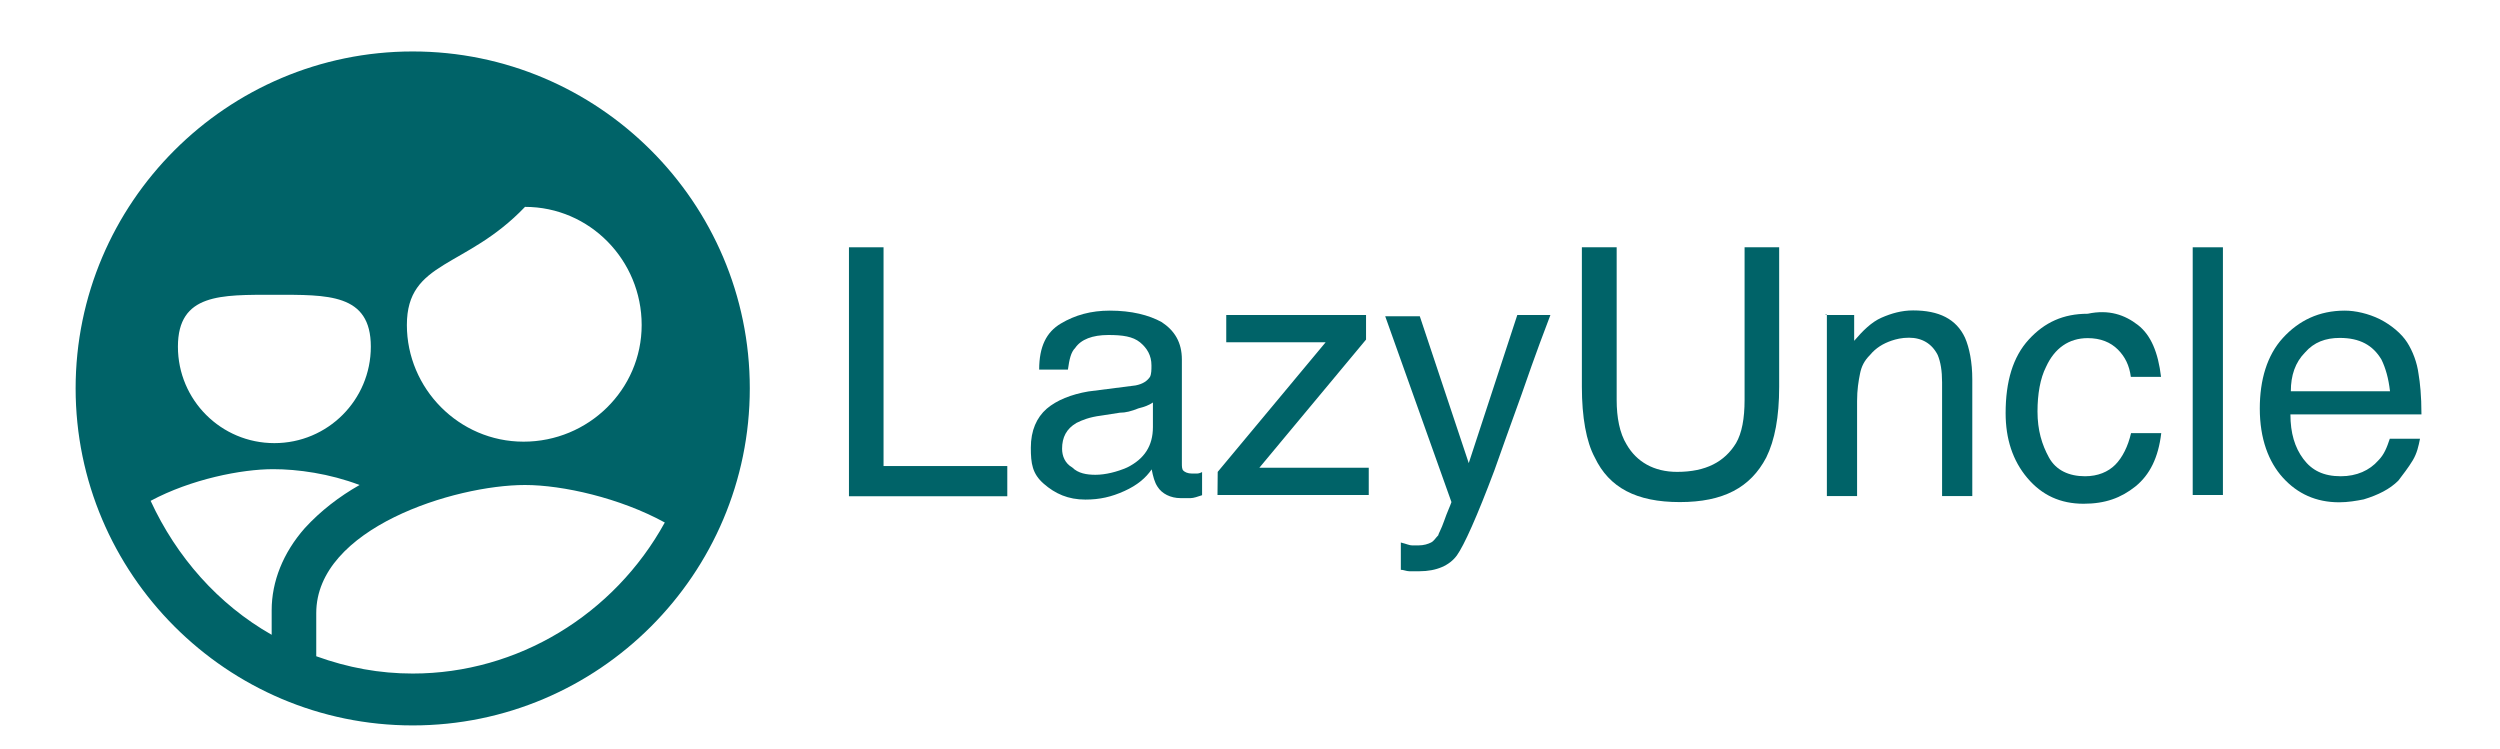
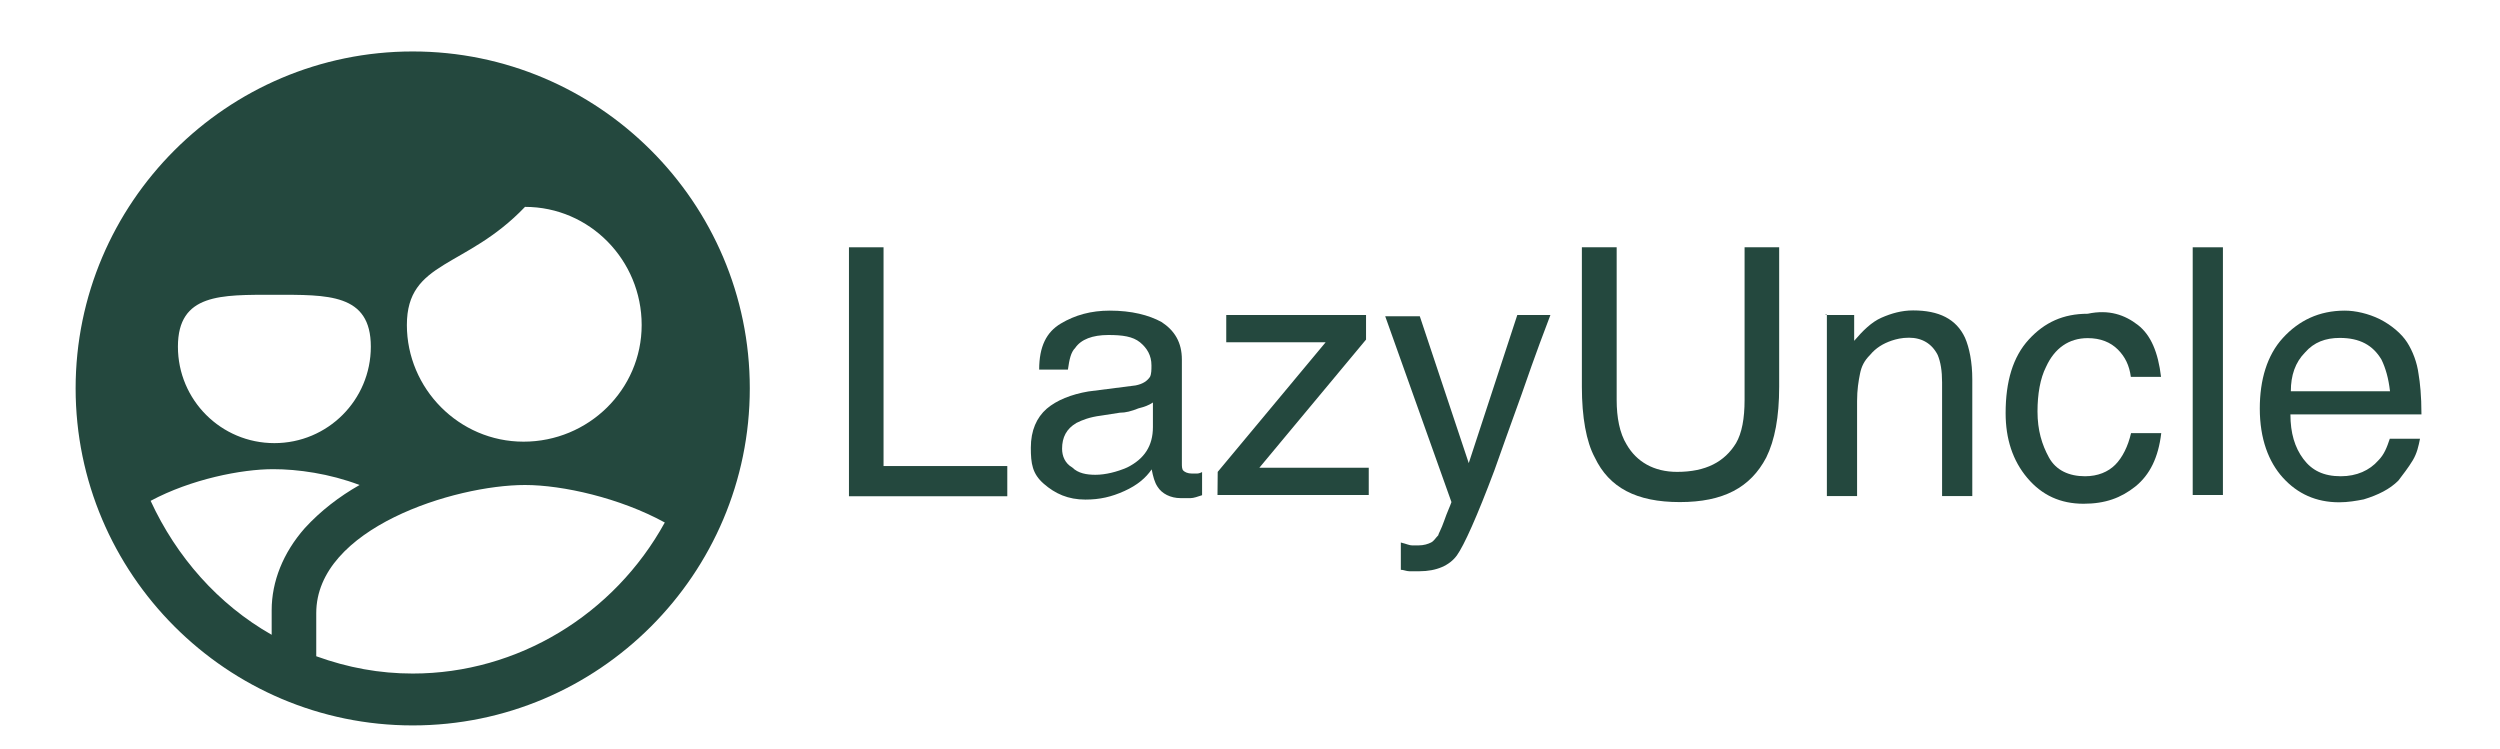
<svg xmlns="http://www.w3.org/2000/svg" enable-background="new 0 0 1200 359.5" viewBox="0 0 1200 359.5">
-   <g fill="#006368">
+   <g fill="#24483e">
    <path d="m198.1 24.7c-89.2 0-161.8 72.6-161.8 161.7s72.6 161.8 161.8 161.8 161.8-72.6 161.8-161.8-72.7-161.7-161.8-161.7zm53.9 74.6c31.1 0 56 25.6 56 56.7s-25.6 56-56.7 56-56-25.6-56-56c0-31.1 28.3-26.9 56.7-56.7zm-120.3 42.2c25.6 0 46.3-.7 46.3 24.9s-20.7 46.3-46.3 46.3-46.3-20.7-46.3-46.3 20.7-24.9 46.3-24.9zm-59.4 98.9c19.4-10.4 43.6-15.2 58.8-15.2 11.8 0 27 2.1 41.5 7.6-9.7 5.5-18.7 12.4-26.3 20.7-10.4 11.8-15.9 25.6-15.9 39.4v11.8c-25.7-14.6-45.7-37.4-58.1-64.3zm125.8 82.9c-15.9 0-31.1-2.8-46.3-8.3v-20.7c0-40.8 66.4-61.5 100.2-61.5 18 0 45.6 6.2 67.1 18-24.3 44.2-70.6 72.5-121 72.5z" />
    <g enable-background="new">
      <path d="m408.2 118.7h15.9v105h59.4v14.5h-76v-119.5z" />
      <path d="m545.1 185c3.5-.7 5.5-2.1 6.9-4.1.7-1.4.7-3.5.7-5.5 0-4.8-2.1-8.3-5.5-11.1-3.5-2.8-8.3-3.5-15.2-3.5-7.6 0-13.1 2.1-15.9 6.2-2.1 2.1-2.8 5.5-3.5 10.4h-13.8c0-11.1 3.5-18 10.4-22.1s14.5-6.2 23.5-6.2c10.4 0 18.7 2.1 24.9 5.5 6.2 4.1 9.7 9.7 9.7 18v49.8c0 1.4 0 2.8.7 3.5s2.1 1.4 4.1 1.4h2.1c.7 0 1.4 0 2.8-.7v11.1c-2.1.7-4.1 1.4-5.5 1.4s-2.8 0-4.8 0c-4.8 0-9-2.1-11.1-5.5-1.4-2.1-2.1-4.8-2.8-8.3-2.8 4.1-6.9 7.6-13.1 10.4s-11.8 4.1-18.7 4.1c-8.3 0-14.5-2.8-20-7.6s-6.2-9.7-6.2-17.3c0-8.3 2.8-14.5 7.6-18.7 4.8-4.1 11.8-6.9 20-8.3zm-30.4 39.4c2.8 2.8 6.9 3.5 11.1 3.5 4.8 0 10.4-1.4 15.2-3.5 8.3-4.1 12.4-10.4 12.4-19.4v-11.8c-2.1 1.4-4.1 2.1-6.9 2.8-3.5 1.4-6.2 2.1-9 2.1l-9 1.4c-5.5.7-9 2.1-11.8 3.5-4.8 2.8-6.9 6.9-6.9 12.4-0 3.5 1.4 7 4.9 9z" />
      <path d="m584.5 226.5 51.8-62.2h-47.7v-13.1h67.1v11.8l-51.2 61.5h52.5v13.1h-72.6z" />
      <path d="m728.3 151.2h15.9c-2.1 5.5-6.9 18-13.8 38-5.5 15.2-9.7 27-13.1 36.6-8.3 22.1-14.5 35.9-18 40.8-3.5 4.8-9.7 7.6-18 7.6-2.1 0-3.5 0-4.8 0-1.4 0-2.8-.7-4.1-.7v-13.1c2.8.7 4.1 1.4 5.5 1.4s2.1 0 2.8 0c2.8 0 4.8-.7 6.2-1.4s2.1-2.1 3.5-3.5c0-.7 1.4-2.8 2.8-6.9s2.8-6.9 3.5-9l-31.8-89.2h16.6l23.5 70.5z" />
      <path d="m776 118.7v73.3c0 8.3 1.4 15.9 4.8 21.4 4.8 8.3 13.1 13.1 24.2 13.1 13.8 0 22.8-4.8 28.3-13.8 2.8-4.8 4.1-11.8 4.1-20.7v-73.3h16.6v67c0 14.5-2.1 25.6-6.2 33.9-7.6 14.5-20.7 21.4-41.5 21.4s-33.9-6.9-40.8-21.4c-4.1-7.6-6.2-19.4-6.2-33.9v-67z" />
      <path d="m876.2 151.2h13.8v12.4c4.1-4.8 8.3-9 13.1-11.1s9.7-3.5 15.2-3.5c12.4 0 20.7 4.1 24.9 13.1 2.1 4.8 3.5 11.8 3.5 20v56h-14.5v-54.6c0-5.5-.7-9.7-2.1-13.1-2.8-5.5-7.6-8.3-13.8-8.3-3.5 0-6.2.7-8.3 1.4-4.1 1.4-7.6 3.5-10.4 6.9-2.8 2.8-4.1 5.5-4.8 9s-1.4 7.6-1.4 13.1v45.6h-14.5v-87.1h-.7z" />
      <path d="m1026.2 156c6.2 4.8 9.7 13.1 11.1 24.9h-14.5c-.7-5.5-2.8-9.7-6.2-13.1-3.5-3.5-8.3-5.5-14.5-5.5-9 0-15.9 4.8-20 13.8-2.8 5.5-4.1 13.1-4.1 21.4 0 9 2.1 15.9 5.5 22.1s9.7 9 17.3 9c6.2 0 11.1-2.1 14.5-5.5 3.5-3.5 6.2-9 7.6-15.2h14.5c-1.4 11.8-5.5 20-12.4 25.6-6.9 5.5-14.5 8.3-24.9 8.3-11.1 0-20-4.1-27-12.4s-10.4-18.7-10.4-31.1c0-15.2 3.5-27 11.1-35.3s16.6-12.4 28.3-12.4c10.3-2.2 17.9.6 24.1 5.4z" />
      <path d="m1052.5 118.7h14.5v118.9h-14.5z" />
      <path d="m1142.3 153.2c5.5 2.8 10.4 6.9 13.1 11.1s4.8 9.7 5.5 15.2c.7 4.1 1.4 10.4 1.4 19.4h-62.9c0 9 2.1 15.9 6.2 21.4s9.7 8.3 18 8.3c7.6 0 13.8-2.8 18-7.6 2.8-2.8 4.1-6.2 5.5-10.4h14.5c-.7 3.5-1.4 6.9-3.5 10.4s-4.8 6.9-6.9 9.7c-4.1 4.1-9.7 6.9-16.6 9-3.5.7-7.6 1.4-11.8 1.4-11.1 0-20-4.1-27-11.8-6.9-7.6-11.1-18.7-11.1-33.2 0-13.8 3.5-25.6 11.1-33.9s17.3-13.1 29.7-13.1c5.1 0 11.3 1.4 16.8 4.1zm4.9 34.6c-.7-6.2-2.1-11.1-4.1-15.2-4.1-6.9-10.4-10.4-20-10.4-6.9 0-12.4 2.1-16.6 6.9-4.8 4.8-6.9 11.1-6.9 18.7z" />
    </g>
  </g>
</svg>
